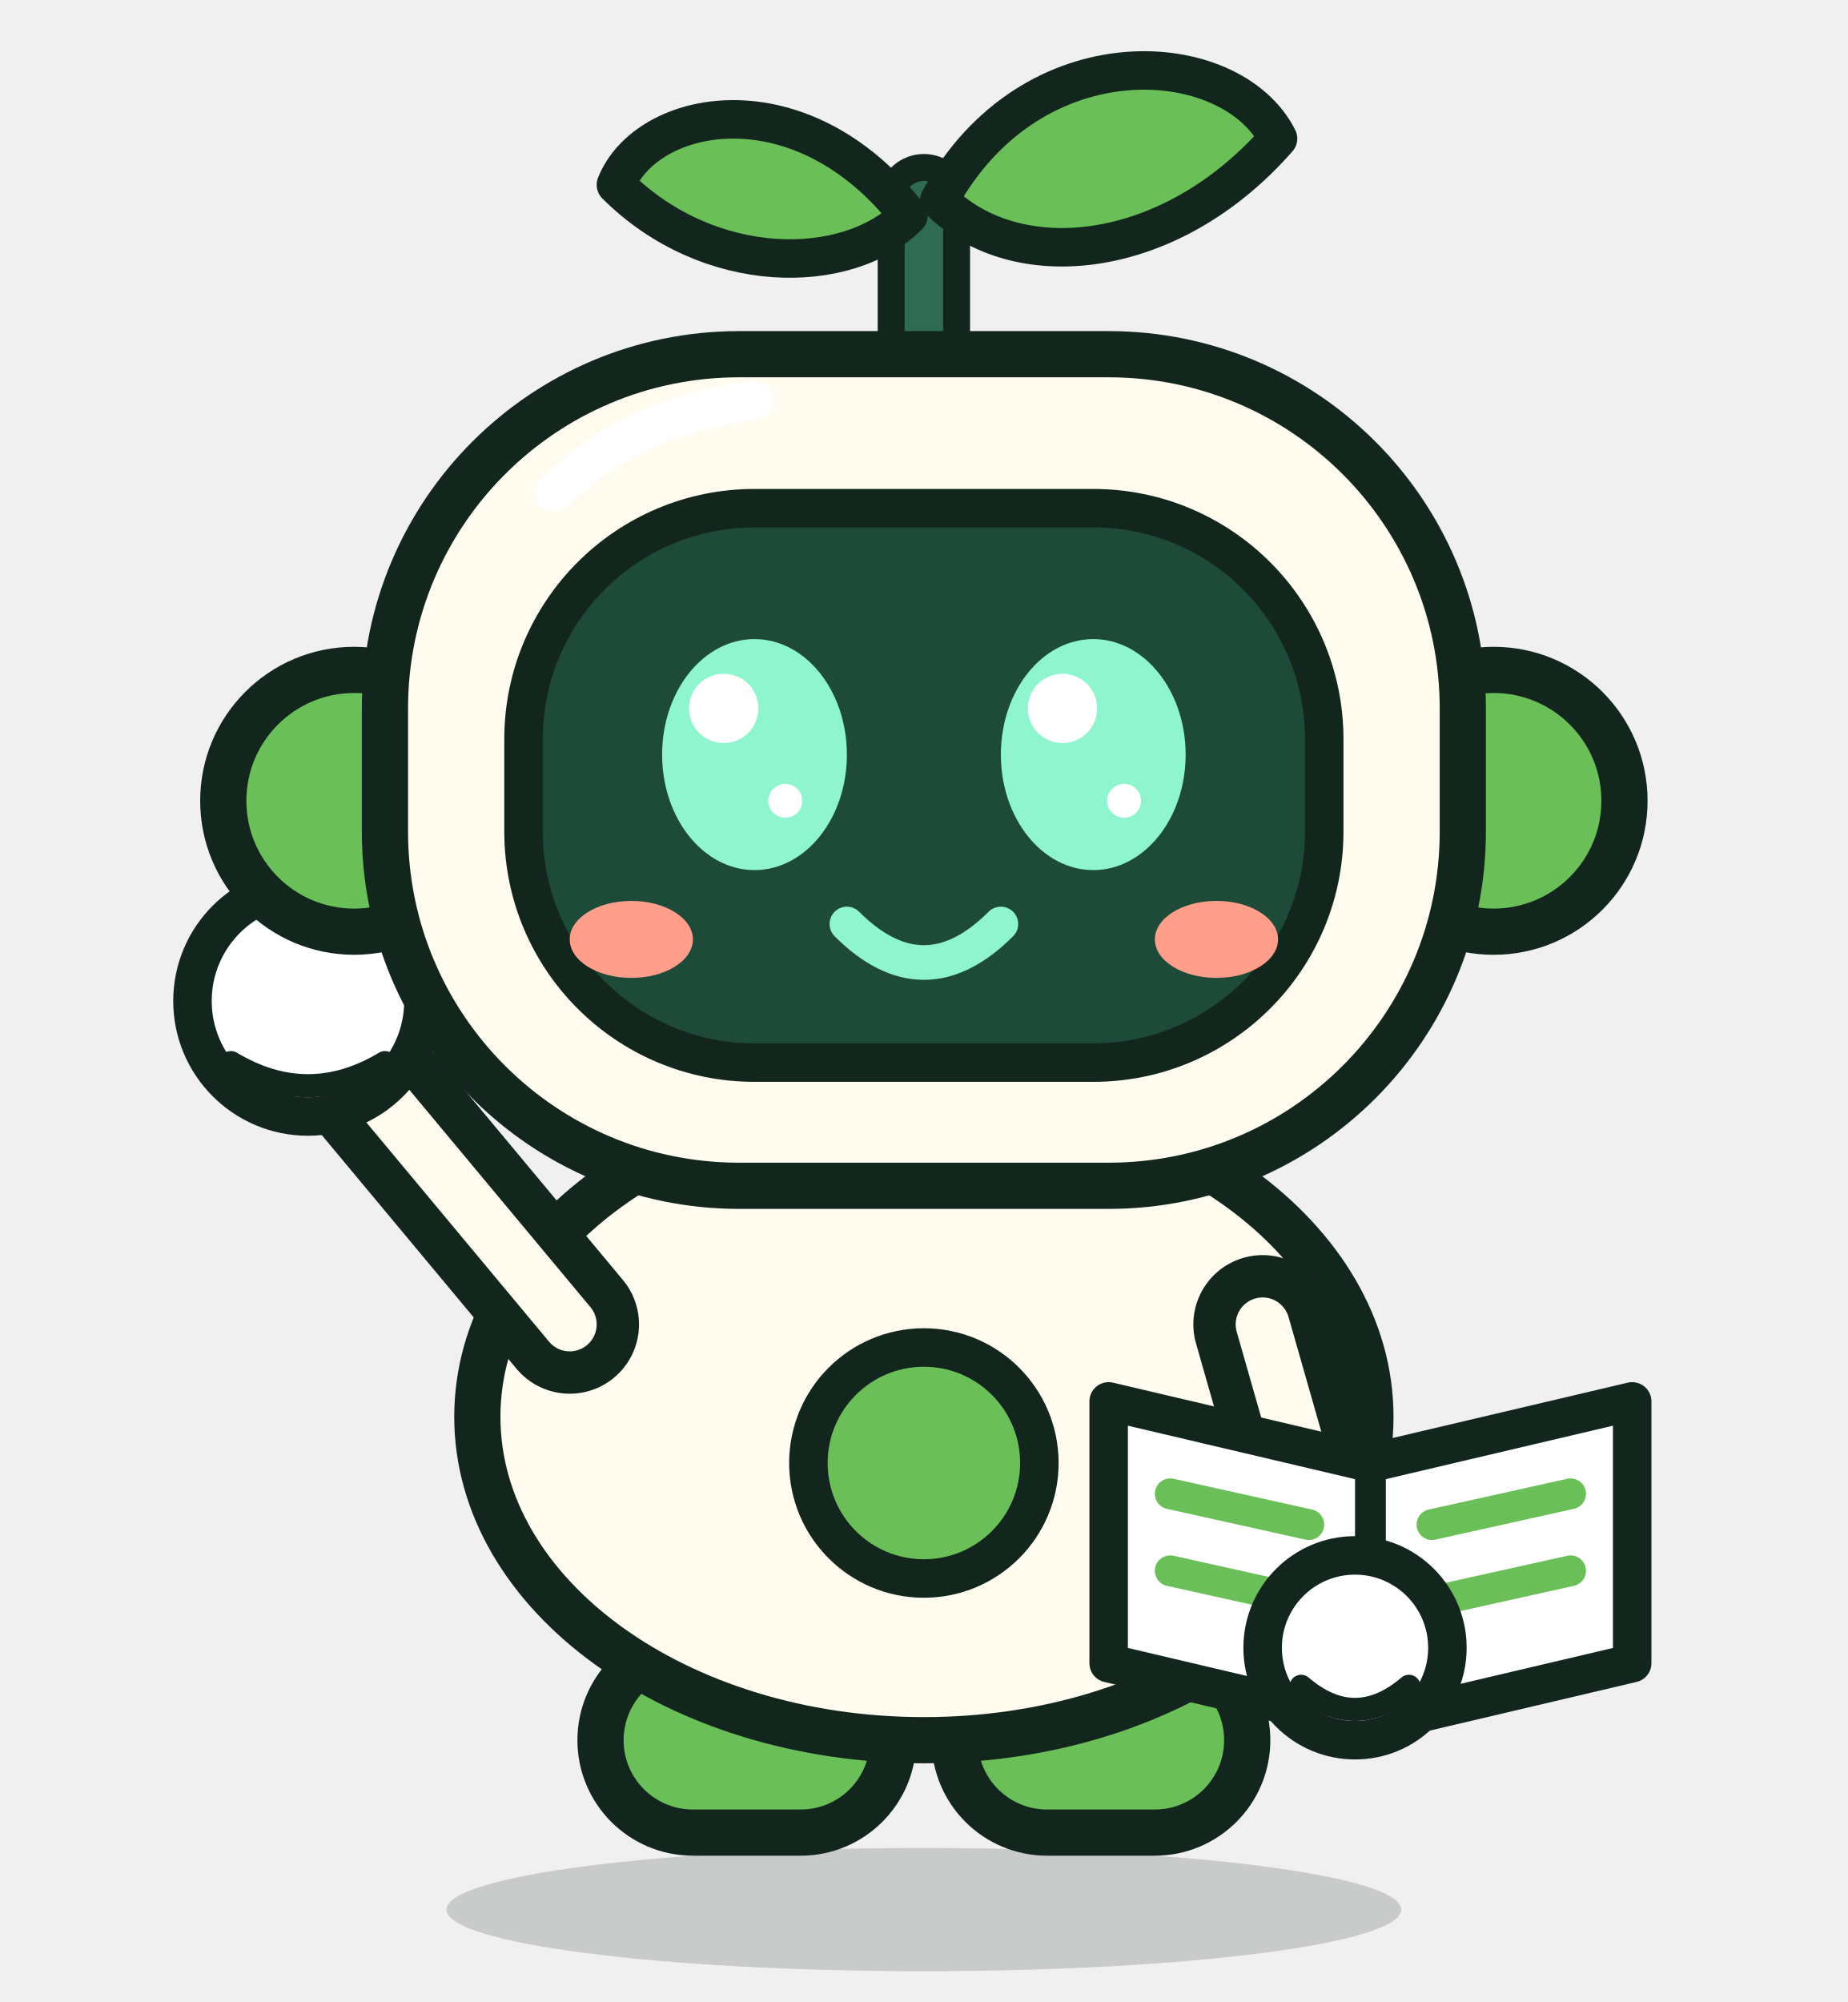
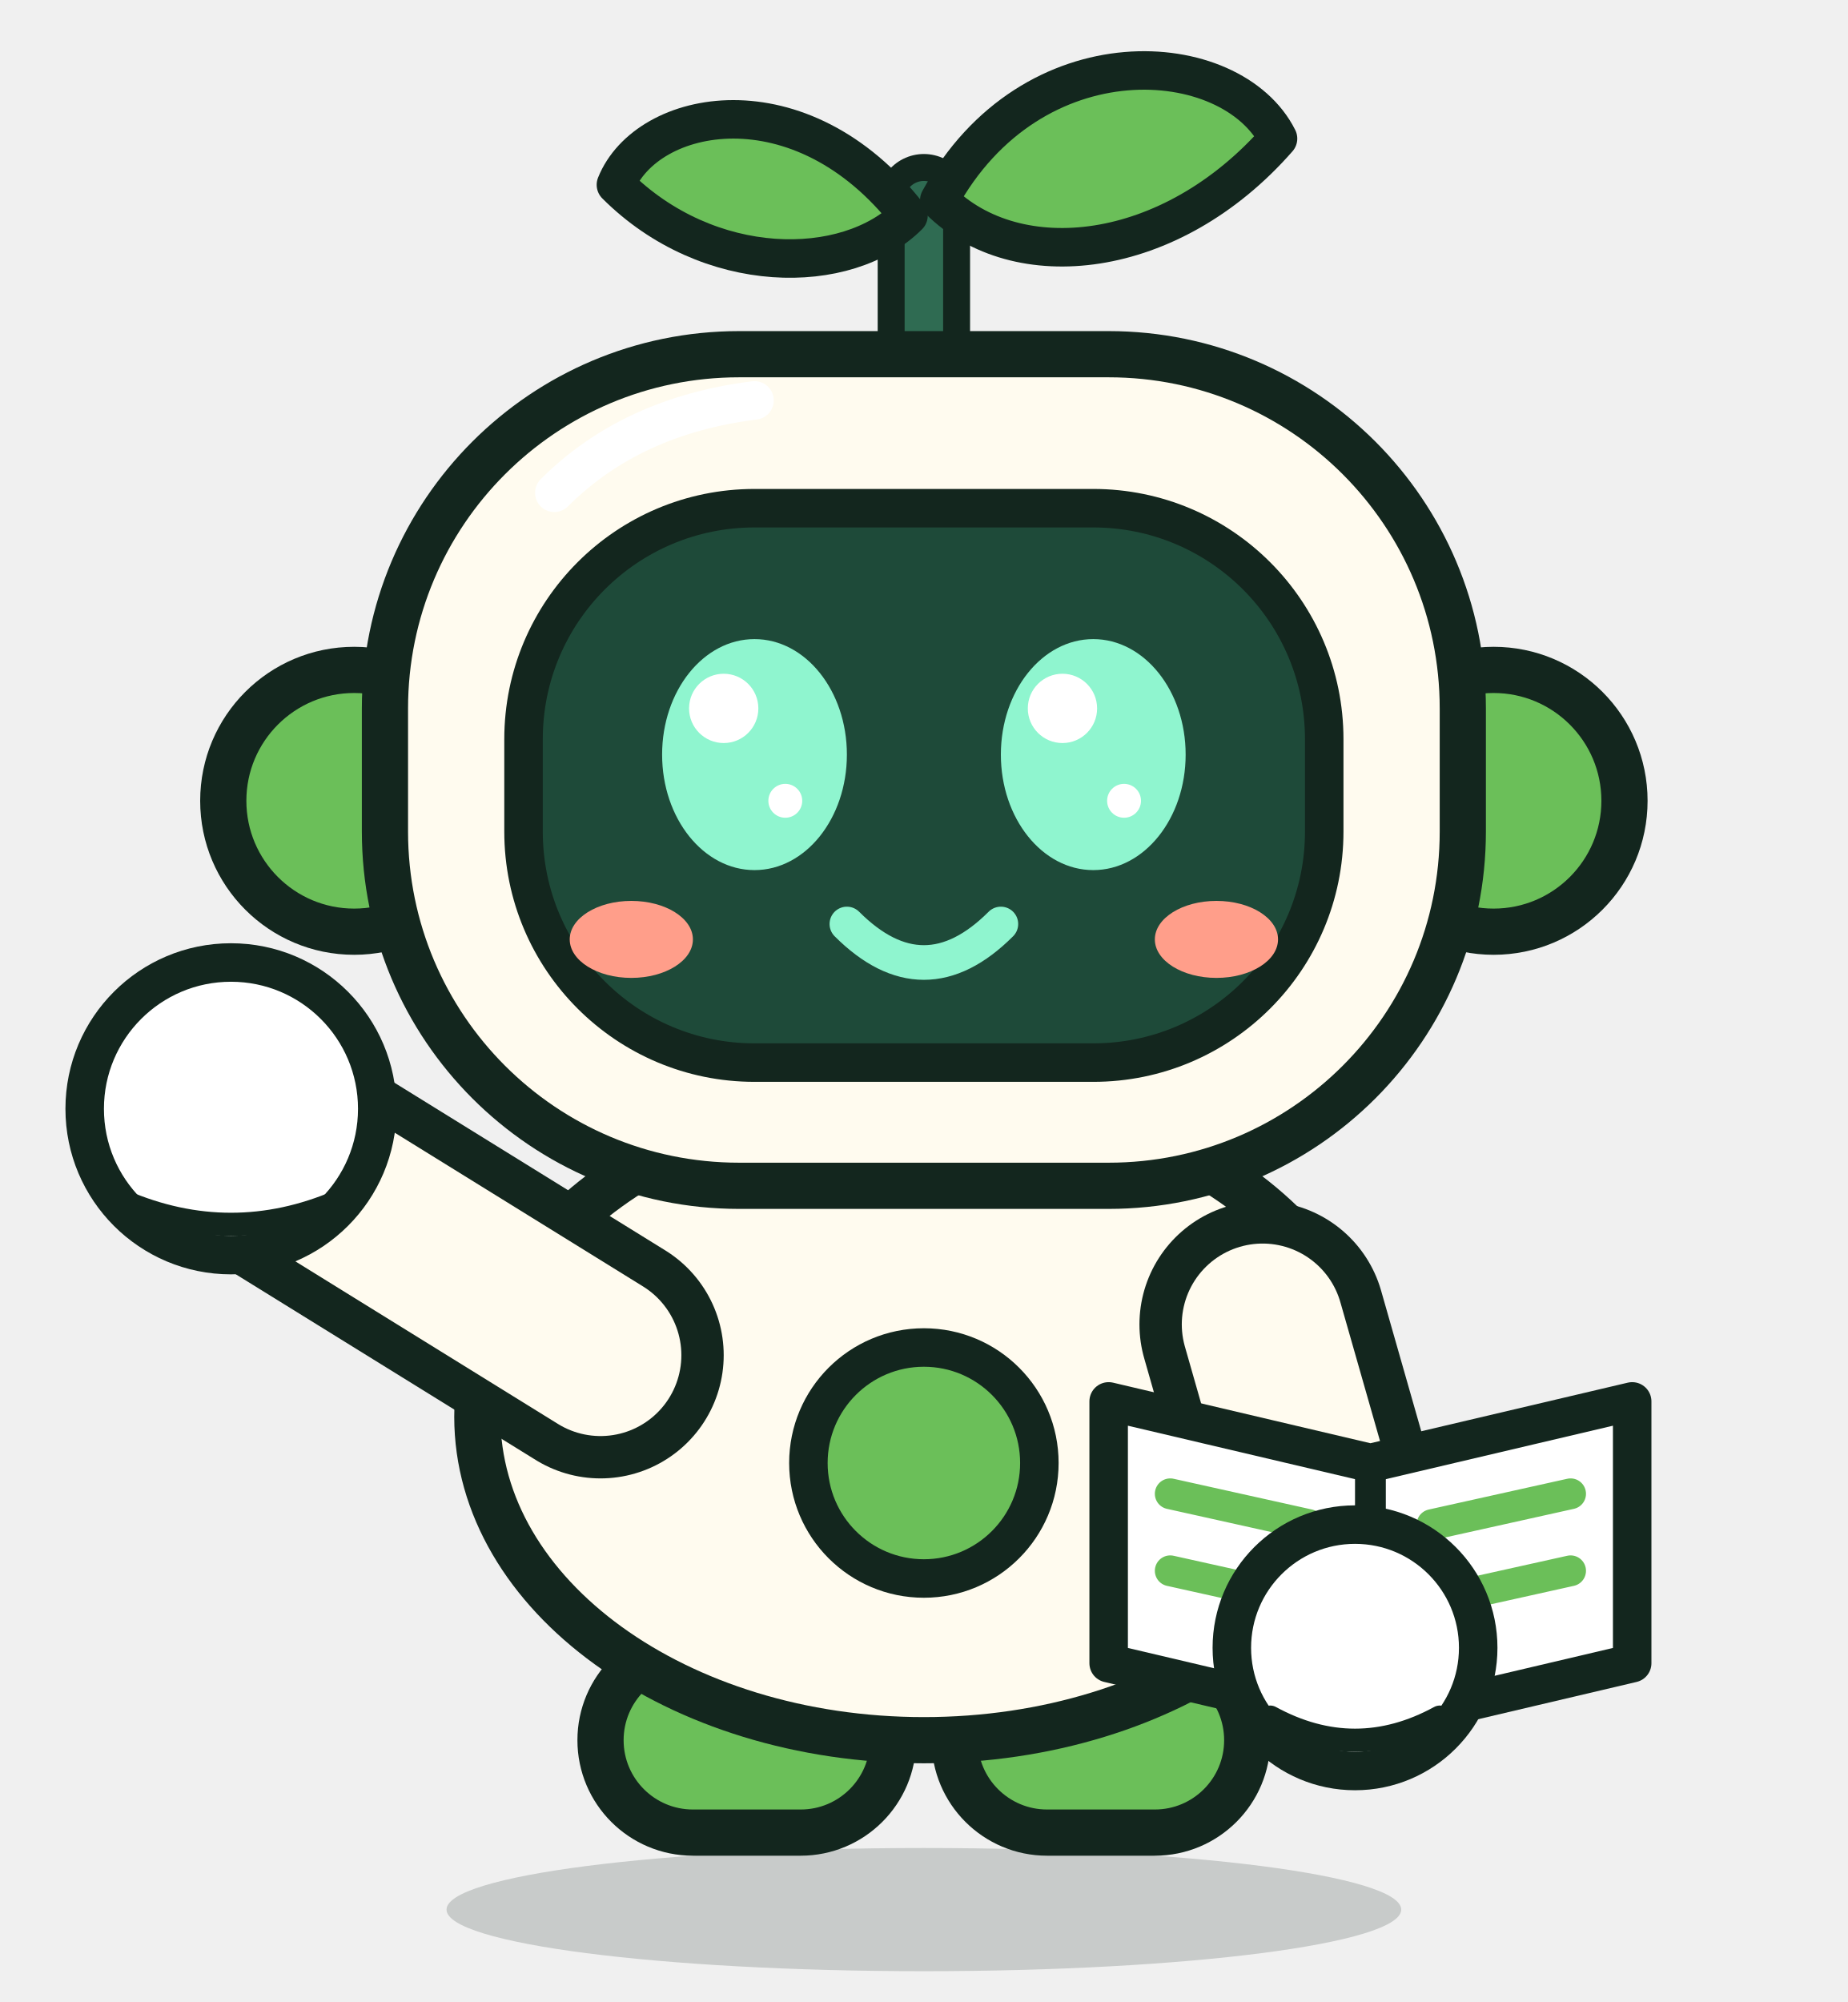
<svg xmlns="http://www.w3.org/2000/svg" class="ch ch-learn" viewBox="0 0 240 260">
-   <style>.ch-hop{animation:h 2.4s ease-in-out infinite}.ch-wave{transform-box:view-box;transform-origin:74px 172px;animation:w 1.6s ease-in-out infinite}.ch-eye{transform-box:fill-box;transform-origin:center;animation:b 4.5s infinite}@keyframes h{0%,100%{transform:translateY(0)}50%{transform:translateY(-8px)}}@keyframes w{0%,100%{transform:rotate(0)}50%{transform:rotate(18deg)}}@keyframes b{0%,94%,100%{transform:scaleY(1)}97%{transform:scaleY(.1)}}@media(prefers-reduced-motion:reduce){*{animation:none!important}}</style>
+   <style>.ch-hop{animation:h 2.4s ease-in-out infinite}.ch-wave{transform-box:view-box;transform-origin:78px 176px;animation:w 1.6s ease-in-out infinite}.ch-eye{transform-box:fill-box;transform-origin:center;animation:b 4.5s infinite}@keyframes h{0%,100%{transform:translateY(0)}50%{transform:translateY(-8px)}}@keyframes w{0%,100%{transform:rotate(0)}50%{transform:rotate(18deg)}}@keyframes b{0%,94%,100%{transform:scaleY(1)}97%{transform:scaleY(.1)}}@media(prefers-reduced-motion:reduce){*{animation:none!important}}</style>
  <ellipse class="ch-shadow" cx="120" cy="248" rx="62" ry="8" fill="#13261E" fill-opacity=".18" />
  <g class="ch-hop">
    <rect x="78" y="214" width="38" height="24" rx="12" fill="#6BBF59" stroke="#13261E" stroke-linejoin="round" stroke-linecap="round" stroke-width="6" />
    <rect x="124" y="214" width="38" height="24" rx="12" fill="#6BBF59" stroke="#13261E" stroke-linejoin="round" stroke-linecap="round" stroke-width="6" />
    <ellipse cx="120" cy="184" rx="58" ry="42" fill="#FFFBEF" stroke="#13261E" stroke-linejoin="round" stroke-linecap="round" stroke-width="6" />
    <circle cx="120" cy="190" r="15" fill="#6BBF59" stroke="#13261E" stroke-linejoin="round" stroke-linecap="round" stroke-width="5" />
-     <g class="ch-wave">
-       <path d="M74 172 L44 136" stroke="#13261E" stroke-width="18" stroke-linecap="round" fill="none" />
-       <path d="M74 172 L44 136" stroke="#FFFBEF" stroke-width="7" stroke-linecap="round" fill="none" />
-       <circle cx="40" cy="130" r="15" fill="#FFFFFF" stroke="#13261E" stroke-linejoin="round" stroke-linecap="round" stroke-width="5" />
-       <path d="M30 138 q10 6 20 0" stroke="#13261E" stroke-width="3" fill="none" stroke-linecap="round" />
-     </g>
    <path d="M120 50 V26" stroke="#13261E" stroke-width="12" stroke-linecap="round" />
    <path d="M120 50 V26" stroke="#2F6B52" stroke-width="5" stroke-linecap="round" />
    <g class="ch-sprout">
      <path d="M118 28 C104 10 84 14 80 24 C92 36 110 36 118 28 Z" fill="#6BBF59" stroke="#13261E" stroke-linejoin="round" stroke-linecap="round" stroke-width="5" />
      <path d="M122 26 C134 4 160 6 166 18 C152 34 132 36 122 26 Z" fill="#6BBF59" stroke="#13261E" stroke-linejoin="round" stroke-linecap="round" stroke-width="5" />
    </g>
    <circle cx="46" cy="104" r="17" fill="#6BBF59" stroke="#13261E" stroke-linejoin="round" stroke-linecap="round" stroke-width="6" />
    <circle cx="194" cy="104" r="17" fill="#6BBF59" stroke="#13261E" stroke-linejoin="round" stroke-linecap="round" stroke-width="6" />
    <rect x="50" y="46" width="140" height="108" rx="46" fill="#FFFBEF" stroke="#13261E" stroke-linejoin="round" stroke-linecap="round" stroke-width="6" />
    <rect x="68" y="66" width="104" height="72" rx="30" fill="#1E4A39" stroke="#13261E" stroke-linejoin="round" stroke-linecap="round" stroke-width="5" />
    <g class="ch-eye">
      <ellipse cx="98" cy="98" rx="12" ry="15" fill="#8FF5CF" />
      <circle cx="94" cy="92" r="4.5" fill="#fff" />
      <circle cx="102" cy="104" r="2.2" fill="#fff" />
    </g>
    <g class="ch-eye">
      <ellipse cx="142" cy="98" rx="12" ry="15" fill="#8FF5CF" />
      <circle cx="138" cy="92" r="4.5" fill="#fff" />
      <circle cx="146" cy="104" r="2.2" fill="#fff" />
    </g>
    <ellipse cx="82" cy="122" rx="8" ry="5" fill="#FF9E8A" />
    <ellipse cx="158" cy="122" rx="8" ry="5" fill="#FF9E8A" />
    <path d="M110 120 Q120 130 130 120" stroke="#8FF5CF" stroke-width="4.5" fill="none" stroke-linecap="round" />
    <path d="M72 64 q10 -10 26 -12" stroke="#fff" stroke-width="5" fill="none" stroke-linecap="round" />
-     <path d="M164 172 L172 200" stroke="#13261E" stroke-width="18" stroke-linecap="round" fill="none" />
-     <path d="M164 172 L172 200" stroke="#FFFBEF" stroke-width="7" stroke-linecap="round" fill="none" />
+     <g class="ch-wave">
+       <path d="M78 176 L36 150" stroke="#13261E" stroke-width="32" stroke-linecap="round" fill="none" />
+       <path d="M78 176 L36 150" stroke="#FFFBEF" stroke-width="21" stroke-linecap="round" fill="none" />
+       <circle cx="30" cy="144" r="19" fill="#FFFFFF" stroke="#13261E" stroke-linejoin="round" stroke-linecap="round" stroke-width="5" />
+       <path d="M16 156 q14 6 28 0" stroke="#13261E" stroke-width="3" fill="none" stroke-linecap="round" />
+     </g>
+     <path d="M164 172 L172 200" stroke="#13261E" stroke-width="32" stroke-linecap="round" fill="none" />
+     <path d="M164 172 L172 200" stroke="#FFFBEF" stroke-width="21" stroke-linecap="round" fill="none" />
    <path d="M144 182 L178 190 L212 182 L212 216 L178 224 L144 216 Z" fill="#FFFFFF" stroke="#13261E" stroke-linejoin="round" stroke-linecap="round" stroke-width="5" />
    <path d="M178 190 V224" stroke="#13261E" stroke-width="4" />
    <path d="M152 194 l18 4 M152 204 l18 4 M186 198 l18 -4 M186 208 l18 -4" stroke="#6BBF59" stroke-width="4" stroke-linecap="round" />
-     <circle cx="176" cy="214" r="12" fill="#FFFFFF" stroke="#13261E" stroke-linejoin="round" stroke-linecap="round" stroke-width="5" />
-     <path d="M169 219 q7 6 14 0" stroke="#13261E" stroke-width="3" fill="none" stroke-linecap="round" />
+     <circle cx="176" cy="214" r="16" fill="#FFFFFF" stroke="#13261E" stroke-linejoin="round" stroke-linecap="round" stroke-width="5" />
+     <path d="M165 223 q11 6 22 0" stroke="#13261E" stroke-width="3" fill="none" stroke-linecap="round" />
  </g>
</svg>
